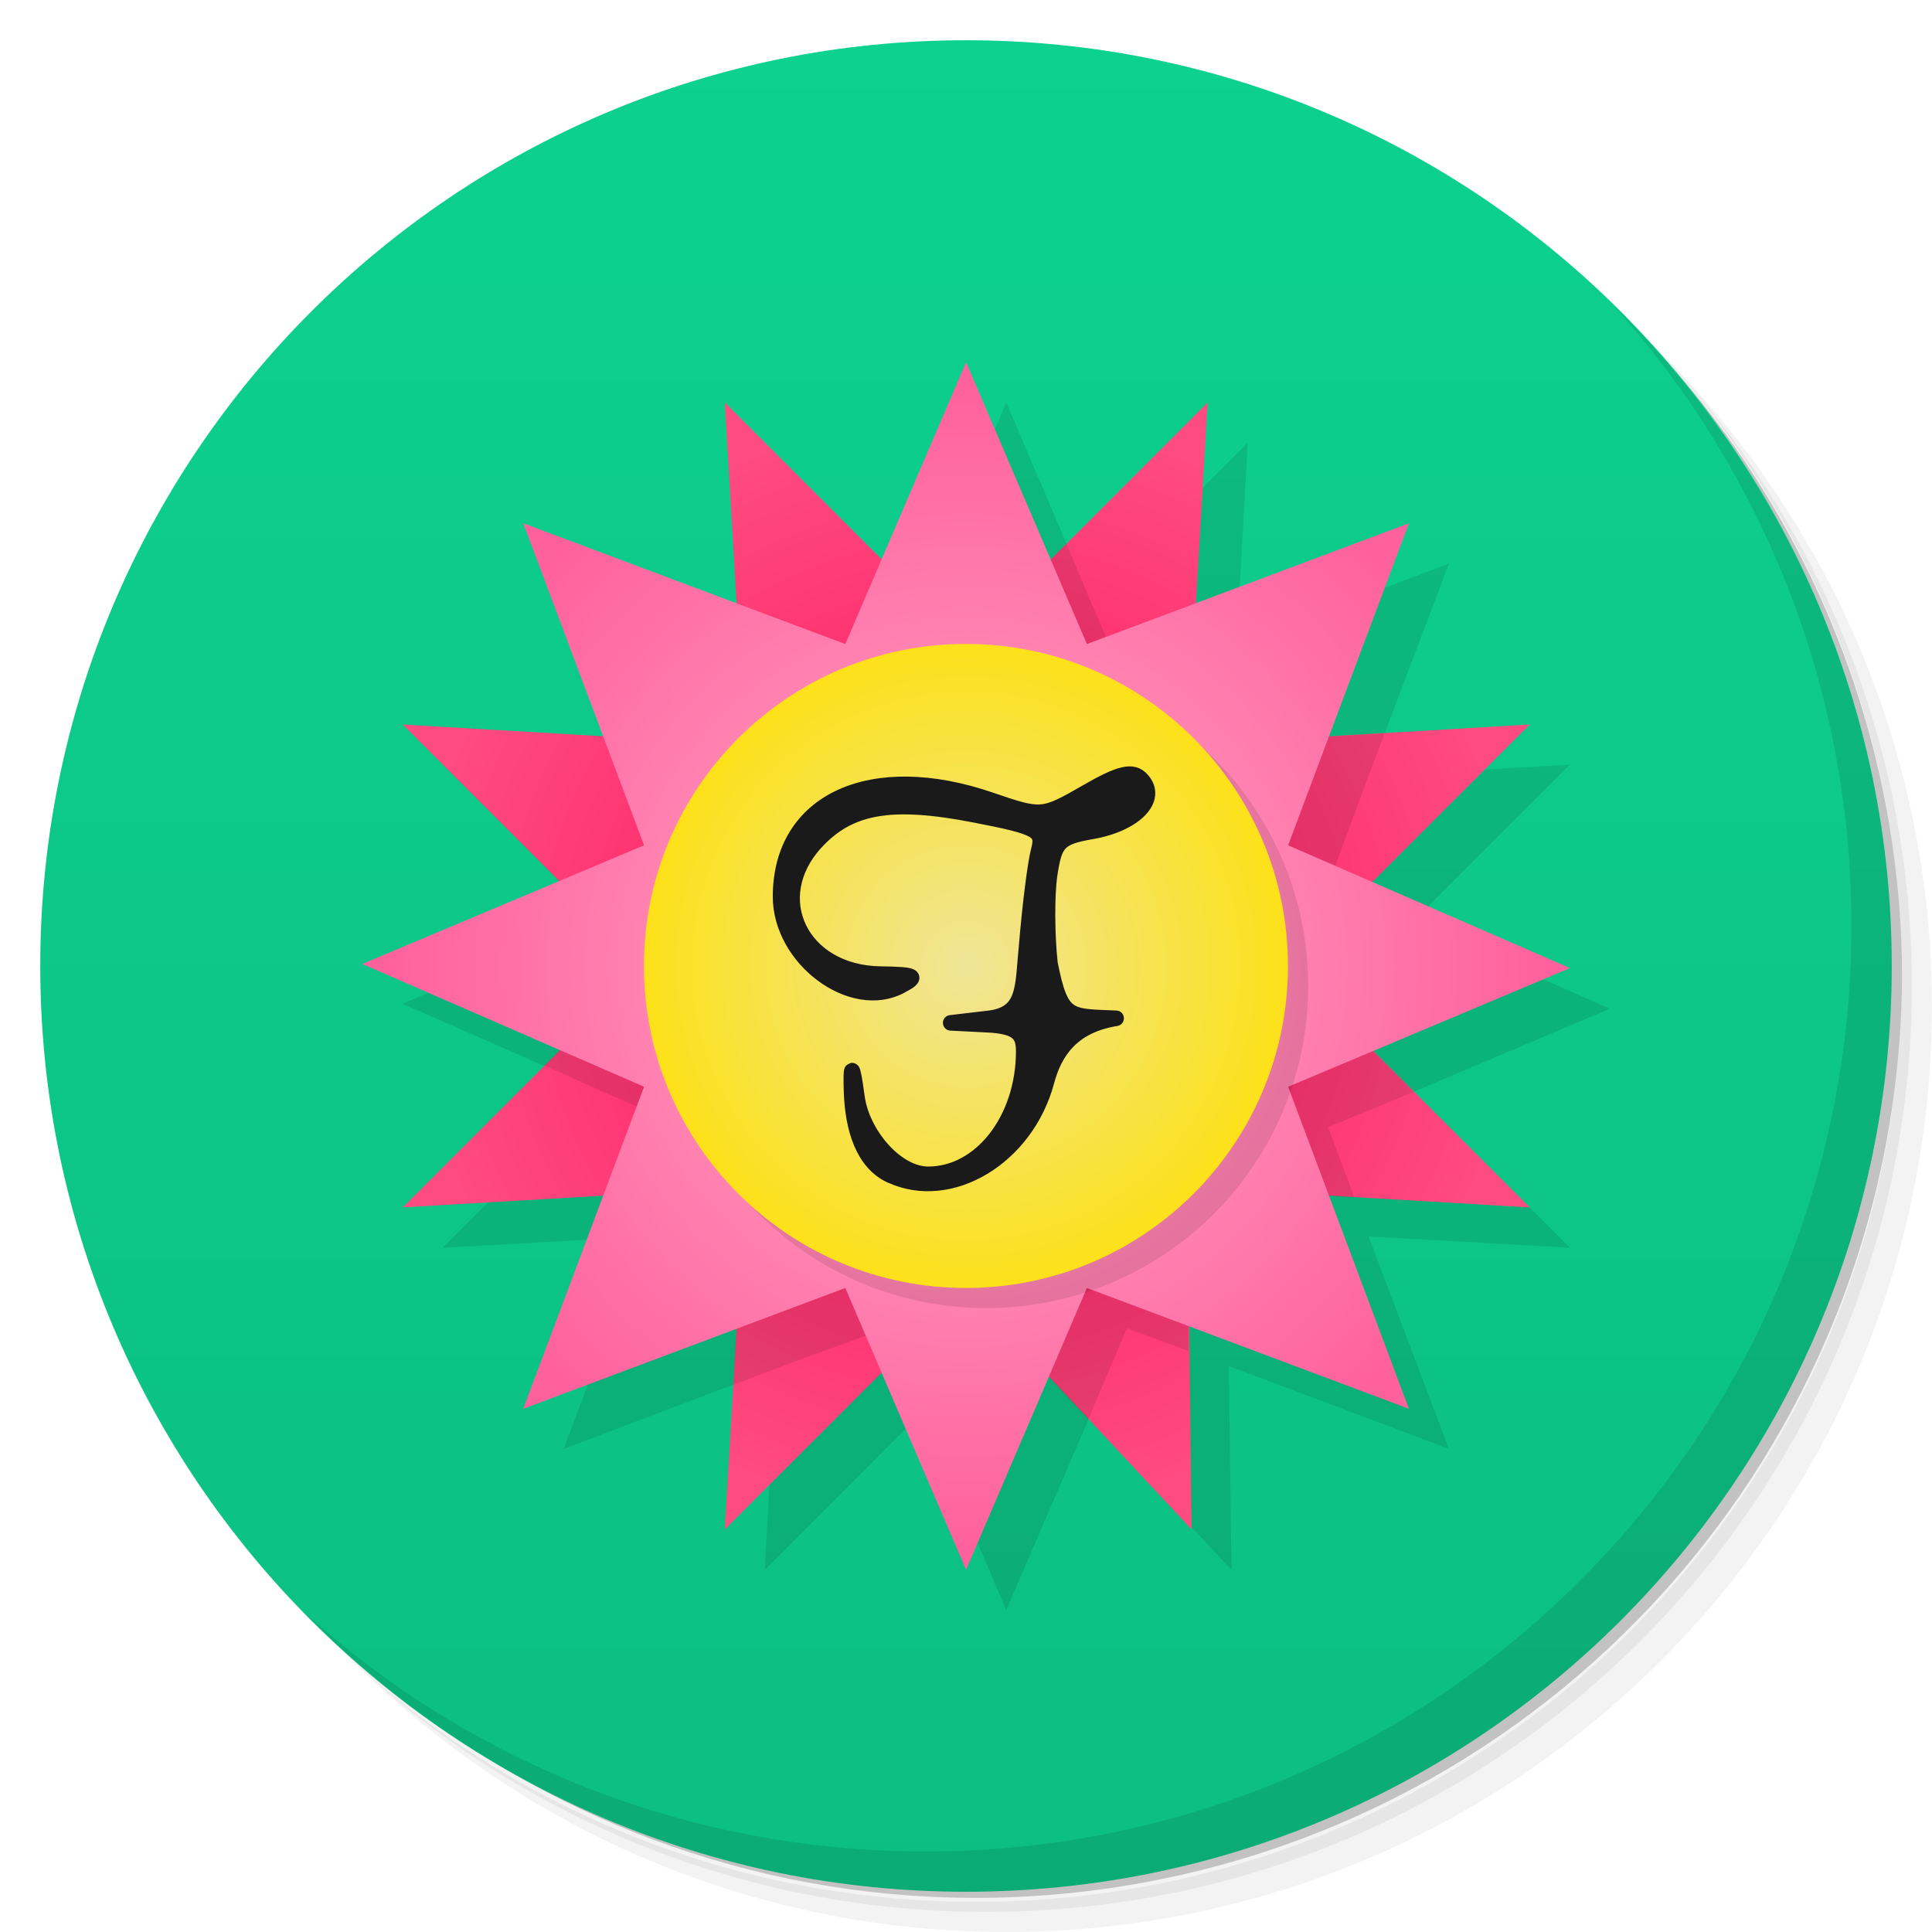
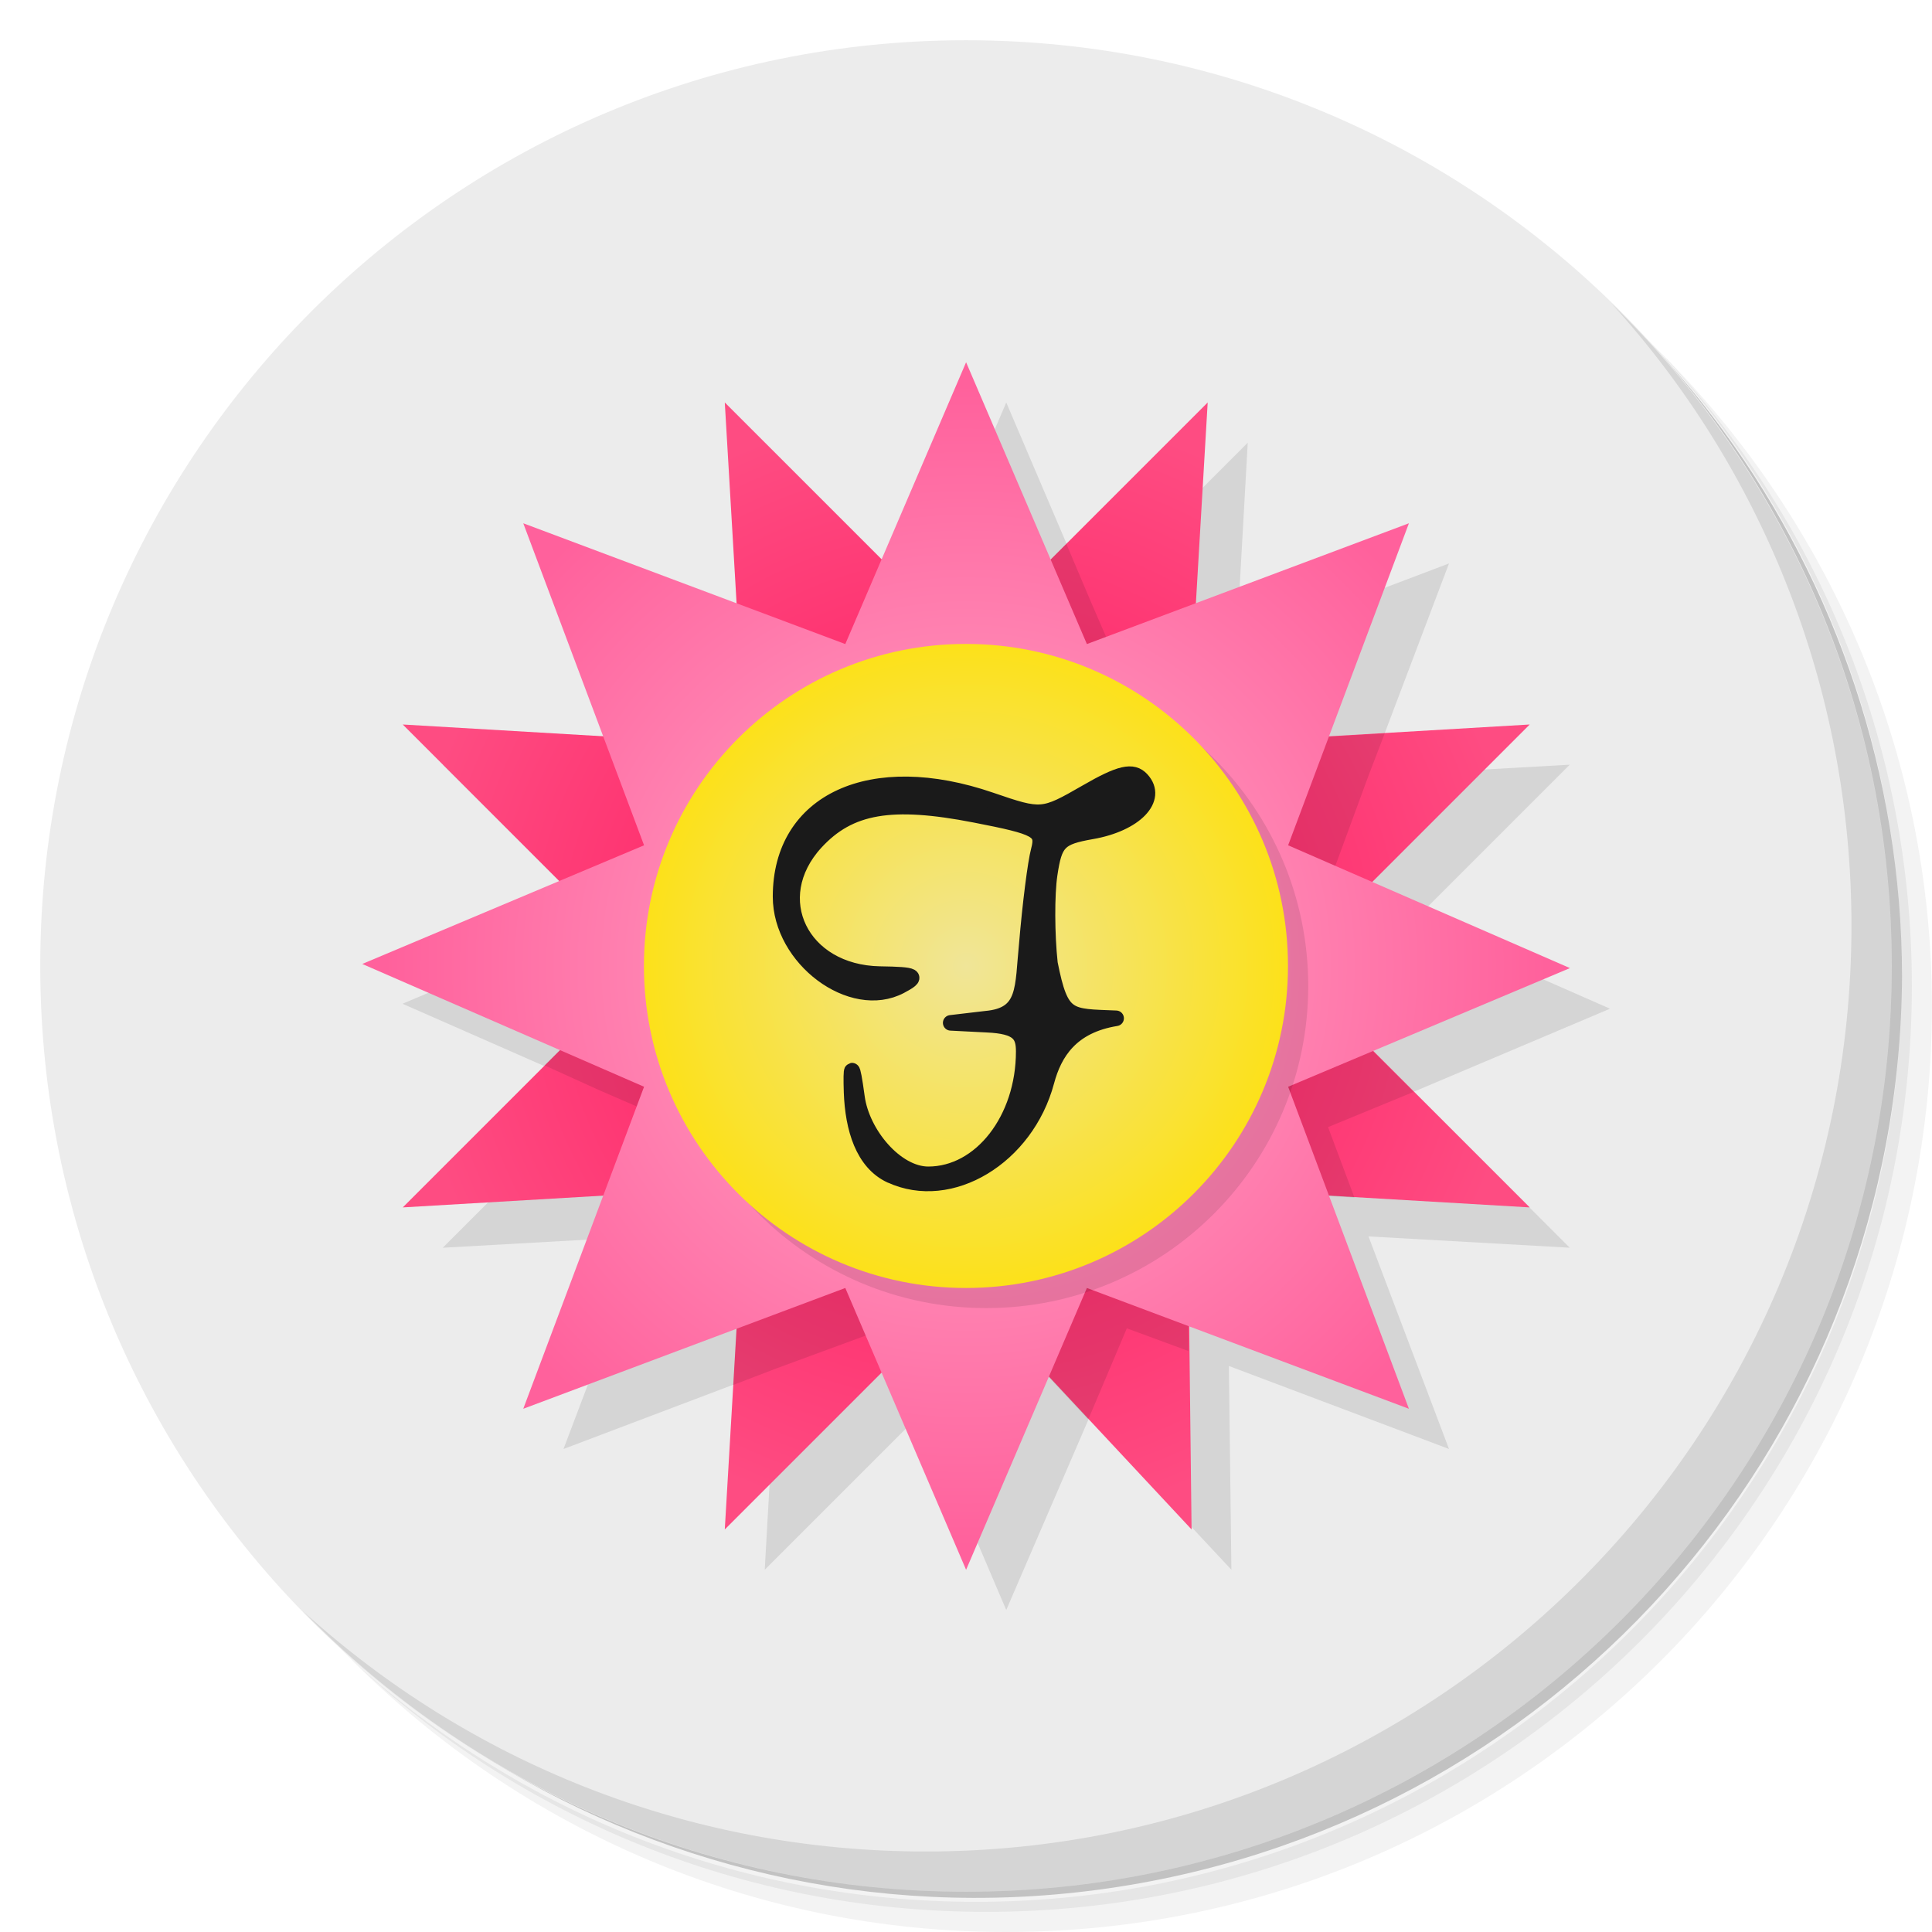
- <svg xmlns="http://www.w3.org/2000/svg" viewBox="0 0 48 48">
-   <defs>
+ <svg xmlns="http://www.w3.org/2000/svg" viewBox="0 0 48 48" id="svg2" version="1.1">
+   <defs id="defs4">
    <linearGradient id="linearGradient3764" x1="1" x2="47" gradientUnits="userSpaceOnUse" gradientTransform="matrix(0,-1,1,0,-1.5e-6,48)">
-       <stop style="stop-color:#0cbe82;stop-opacity:1" />
-       <stop offset="1" style="stop-color:#0dd18f;stop-opacity:1" />
+       <stop style="stop-color:#0cbe82;stop-opacity:1" id="stop7" />
+       <stop offset="1" style="stop-color:#0dd18f;stop-opacity:1" id="stop9" />
    </linearGradient>
    <radialGradient id="radialGradient4125" gradientUnits="userSpaceOnUse" cx="21" cy="8" r="15" gradientTransform="matrix(0.2634074,0,0,0.2634074,1.241778,4.666074)">
-       <stop style="stop-color:#fe1058;stop-opacity:1" />
-       <stop offset="1" style="stop-color:#fe4c82;stop-opacity:1" />
+       <stop style="stop-color:#fe1058;stop-opacity:1" id="stop12" />
+       <stop offset="1" style="stop-color:#fe4c82;stop-opacity:1" id="stop14" />
    </radialGradient>
    <radialGradient id="radialGradient4122" gradientUnits="userSpaceOnUse" cx="14" cy="10" r="15.535" gradientTransform="matrix(0.2412075,-0.1023865,0.1023865,0.2412075,2.372562,5.794669)">
-       <stop style="stop-color:#ffabcb;stop-opacity:1" />
-       <stop offset="1" style="stop-color:#ff619c;stop-opacity:1" />
+       <stop style="stop-color:#ffabcb;stop-opacity:1" id="stop17" />
+       <stop offset="1" style="stop-color:#ff619c;stop-opacity:1" id="stop19" />
    </radialGradient>
    <radialGradient id="radialGradient4204-6" cx="24.5" cy="24.5" r="3.5" gradientUnits="userSpaceOnUse" gradientTransform="matrix(0.6450794,0,0,0.6450794,-9.031111,-9.031111)">
-       <stop style="stop-color:#f0e598;stop-opacity:1" />
-       <stop offset="1" style="stop-color:#fce11a;stop-opacity:1" />
+       <stop style="stop-color:#f0e598;stop-opacity:1" id="stop22" />
+       <stop offset="1" style="stop-color:#fce11a;stop-opacity:1" id="stop24" />
    </radialGradient>
  </defs>
-   <g>
-     <path d="m 36.31 5 c 5.859 4.062 9.688 10.831 9.688 18.5 c 0 12.426 -10.07 22.5 -22.5 22.5 c -7.669 0 -14.438 -3.828 -18.5 -9.688 c 1.037 1.822 2.306 3.499 3.781 4.969 c 4.085 3.712 9.514 5.969 15.469 5.969 c 12.703 0 23 -10.298 23 -23 c 0 -5.954 -2.256 -11.384 -5.969 -15.469 c -1.469 -1.475 -3.147 -2.744 -4.969 -3.781 z m 4.969 3.781 c 3.854 4.113 6.219 9.637 6.219 15.719 c 0 12.703 -10.297 23 -23 23 c -6.081 0 -11.606 -2.364 -15.719 -6.219 c 4.16 4.144 9.883 6.719 16.219 6.719 c 12.703 0 23 -10.298 23 -23 c 0 -6.335 -2.575 -12.06 -6.719 -16.219 z" style="opacity:0.05" />
-     <path d="m 41.28 8.781 c 3.712 4.085 5.969 9.514 5.969 15.469 c 0 12.703 -10.297 23 -23 23 c -5.954 0 -11.384 -2.256 -15.469 -5.969 c 4.113 3.854 9.637 6.219 15.719 6.219 c 12.703 0 23 -10.298 23 -23 c 0 -6.081 -2.364 -11.606 -6.219 -15.719 z" style="opacity:0.1" />
-     <path d="m 31.25 2.375 c 8.615 3.154 14.75 11.417 14.75 21.13 c 0 12.426 -10.07 22.5 -22.5 22.5 c -9.708 0 -17.971 -6.135 -21.12 -14.75 a 23 23 0 0 0 44.875 -7 a 23 23 0 0 0 -16 -21.875 z" style="opacity:0.2" />
+   <g id="g26">
+     <path d="m 36.31 5 c 5.859 4.062 9.688 10.831 9.688 18.5 c 0 12.426 -10.07 22.5 -22.5 22.5 c -7.669 0 -14.438 -3.828 -18.5 -9.688 c 1.037 1.822 2.306 3.499 3.781 4.969 c 4.085 3.712 9.514 5.969 15.469 5.969 c 12.703 0 23 -10.298 23 -23 c 0 -5.954 -2.256 -11.384 -5.969 -15.469 c -1.469 -1.475 -3.147 -2.744 -4.969 -3.781 z m 4.969 3.781 c 3.854 4.113 6.219 9.637 6.219 15.719 c 0 12.703 -10.297 23 -23 23 c -6.081 0 -11.606 -2.364 -15.719 -6.219 c 4.16 4.144 9.883 6.719 16.219 6.719 c 12.703 0 23 -10.298 23 -23 c 0 -6.335 -2.575 -12.06 -6.719 -16.219 z" style="opacity:0.05" id="path28" />
+     <path d="m 41.28 8.781 c 3.712 4.085 5.969 9.514 5.969 15.469 c 0 12.703 -10.297 23 -23 23 c -5.954 0 -11.384 -2.256 -15.469 -5.969 c 4.113 3.854 9.637 6.219 15.719 6.219 c 12.703 0 23 -10.298 23 -23 c 0 -6.081 -2.364 -11.606 -6.219 -15.719 z" style="opacity:0.1" id="path30" />
+     <path d="m 31.25 2.375 c 8.615 3.154 14.75 11.417 14.75 21.13 c 0 12.426 -10.07 22.5 -22.5 22.5 c -9.708 0 -17.971 -6.135 -21.12 -14.75 a 23 23 0 0 0 44.875 -7 a 23 23 0 0 0 -16 -21.875 z" style="opacity:0.2" id="path32" />
  </g>
-   <g>
-     <path d="m 24 1 c 12.703 0 23 10.297 23 23 c 0 12.703 -10.297 23 -23 23 -12.703 0 -23 -10.297 -23 -23 0 -12.703 10.297 -23 23 -23 z" style="fill:url(#linearGradient3764);fill-opacity:1" />
+   <g id="g34" style="fill:#ececec;fill-opacity:1">
+     <path d="m 24 1 c 12.703 0 23 10.297 23 23 c 0 12.703 -10.297 23 -23 23 -12.703 0 -23 -10.297 -23 -23 0 -12.703 10.297 -23 23 -23 z" style="fill:#ececec;fill-opacity:1" id="path36" />
  </g>
-   <g>
-     <path d="m 40.03 7.531 c 3.712 4.084 5.969 9.514 5.969 15.469 0 12.703 -10.297 23 -23 23 c -5.954 0 -11.384 -2.256 -15.469 -5.969 4.178 4.291 10.01 6.969 16.469 6.969 c 12.703 0 23 -10.298 23 -23 0 -6.462 -2.677 -12.291 -6.969 -16.469 z" style="opacity:0.1" />
+   <g id="g38">
+     <path d="m 40.03 7.531 c 3.712 4.084 5.969 9.514 5.969 15.469 0 12.703 -10.297 23 -23 23 c -5.954 0 -11.384 -2.256 -15.469 -5.969 4.178 4.291 10.01 6.969 16.469 6.969 c 12.703 0 23 -10.298 23 -23 0 -6.462 -2.677 -12.291 -6.969 -16.469 z" style="opacity:0.1" id="path40" />
  </g>
-   <path d="m 25 10 -2.094 4.906 -3.906 -3.906 l 0.281 5 -5.281 -2 2 5.281 -5 -0.281 3.875 3.875 -4.875 2.063 4.906 2.156 -3.906 3.906 5 -0.281 -2 5.281 l 5.281 -2 l -0.281 5 3.906 -3.906 2.094 4.906 2.063 -4.781 3.531 3.781 -0.063 -5.063 5.469 2.062 -2 -5.281 5 0.281 -3.875 -3.875 4.875 -2.063 -4.906 -2.156 3.906 -3.906 -5 0.281 l 2 -5.281 -5.281 2 0.281 -5 -3.906 3.906 -2.094 -4.906" style="fill:#000;fill-opacity:0.098;stroke:none;fill-rule:nonzero" />
-   <g transform="matrix(3.543307,0,0,3.543307,0.00354353,-9.9999994e-8)">
-     <path d="M 8.354,10.724 6.774,9.031 5.081,10.724 5.222,8.325 2.823,8.466 4.516,6.773 2.823,5.08 5.222,5.221 5.081,2.822 6.774,4.515 8.467,2.822 8.326,5.221 10.725,5.08 9.032,6.773 10.725,8.466 8.326,8.325 Z" style="fill:url(#radialGradient4125);fill-opacity:1;stroke:none;fill-rule:nonzero" />
-     <g>
-       <path d="M 7.479,3.81 6.773,4.516 6.464,4.207 6.208,4.798 5.441,4.516 5.176,4.41 5.22,5.221 4.409,5.177 4.515,5.442 4.797,6.209 4.197,6.456 4.514,6.773 3.817,7.47 4.205,7.646 4.796,7.902 4.628,8.361 5.219,8.326 5.14,9.711 5.44,9.596 6.207,9.314 6.295,9.508 6.771,9.032 7.626,9.949 7.635,9.94 7.9,9.314 8.332,9.473 8.323,8.326 9.496,8.397 9.311,7.903 9.911,7.656 9.029,6.774 9.505,6.298 9.311,6.21 9.593,5.443 9.708,5.143 8.323,5.222 8.358,4.631 7.899,4.799 7.643,4.208 7.475,3.811 Z" style="fill:#000;fill-opacity:0.098;stroke:none;fill-rule:nonzero" />
-       <path d="M 9.878,9.878 7.62,9.031 6.773,11.007 5.926,9.031 3.668,9.878 4.515,7.62 2.539,6.759 4.515,5.927 3.668,3.669 5.926,4.516 6.773,2.54 7.62,4.516 9.878,3.669 9.031,5.927 11.007,6.788 9.031,7.62 Z" style="fill:url(#radialGradient4122);fill-opacity:1;stroke:none;fill-rule:nonzero" />
-       <path d="m 9.172 6.914 a 2.258 2.258 0 0 1 -4.516 0 2.258 2.258 0 1 1 4.516 0 z" style="fill:#000;fill-opacity:0.098;stroke:none;fill-rule:nonzero" />
-       <path d="m 9.03 6.773 a 2.258 2.258 0 0 1 -4.516 0 2.258 2.258 0 1 1 4.516 0 z" style="fill:url(#radialGradient4204-6);fill-opacity:1;stroke:none;fill-rule:nonzero" />
-       <path d="M 6.245,8.242 C 6.05,8.152 5.979,7.911 5.97,7.659 5.964,7.472 5.972,7.429 6.008,7.694 c 0.035,0.257 0.273,0.54 0.5,0.54 0.368,0 0.669,-0.385 0.669,-0.862 0,-0.117 -0.036,-0.177 -0.256,-0.187 L 6.665,7.172 6.911,7.143 C 7.197,7.118 7.167,6.928 7.199,6.616 7.222,6.342 7.259,6.048 7.282,5.963 7.319,5.822 7.279,5.8 6.837,5.714 6.248,5.599 5.954,5.65 5.718,5.907 5.361,6.297 5.616,6.82 6.168,6.83 6.424,6.834 6.442,6.845 6.312,6.914 5.971,7.094 5.472,6.722 5.472,6.287 5.472,5.615 6.109,5.322 6.946,5.61 7.301,5.732 7.311,5.731 7.615,5.556 7.853,5.418 7.942,5.398 8.004,5.466 8.128,5.601 7.958,5.777 7.653,5.83 7.425,5.87 7.393,5.903 7.359,6.131 7.338,6.272 7.339,6.553 7.361,6.755 7.439,7.147 7.49,7.126 7.825,7.14 7.509,7.191 7.391,7.381 7.337,7.583 7.195,8.114 6.663,8.435 6.244,8.241 Z" style="stroke-dasharray:none;stroke-opacity:1;fill:#1a1a1a;stroke-miterlimit:4.5;stroke:#1a1a1a;stroke-linecap:round;stroke-linejoin:round;stroke-width:0.109" />
+   <path d="m 25 10 -2.094 4.906 -3.906 -3.906 l 0.281 5 -5.281 -2 2 5.281 -5 -0.281 3.875 3.875 -4.875 2.063 4.906 2.156 -3.906 3.906 5 -0.281 -2 5.281 l 5.281 -2 l -0.281 5 3.906 -3.906 2.094 4.906 2.063 -4.781 3.531 3.781 -0.063 -5.063 5.469 2.062 -2 -5.281 5 0.281 -3.875 -3.875 4.875 -2.063 -4.906 -2.156 3.906 -3.906 -5 0.281 l 2 -5.281 -5.281 2 0.281 -5 -3.906 3.906 -2.094 -4.906" style="fill:#000;fill-opacity:0.098;stroke:none;fill-rule:nonzero" id="path42" />
+   <g transform="matrix(3.543307,0,0,3.543307,0.00354353,-9.9999994e-8)" id="g44">
+     <path d="M 8.354,10.724 6.774,9.031 5.081,10.724 5.222,8.325 2.823,8.466 4.516,6.773 2.823,5.08 5.222,5.221 5.081,2.822 6.774,4.515 8.467,2.822 8.326,5.221 10.725,5.08 9.032,6.773 10.725,8.466 8.326,8.325 Z" style="fill:url(#radialGradient4125);fill-opacity:1;stroke:none;fill-rule:nonzero" id="path46" />
+     <g id="g48">
+       <path d="M 7.479,3.81 6.773,4.516 6.464,4.207 6.208,4.798 5.441,4.516 5.176,4.41 5.22,5.221 4.409,5.177 4.515,5.442 4.797,6.209 4.197,6.456 4.514,6.773 3.817,7.47 4.205,7.646 4.796,7.902 4.628,8.361 5.219,8.326 5.14,9.711 5.44,9.596 6.207,9.314 6.295,9.508 6.771,9.032 7.626,9.949 7.635,9.94 7.9,9.314 8.332,9.473 8.323,8.326 9.496,8.397 9.311,7.903 9.911,7.656 9.029,6.774 9.505,6.298 9.311,6.21 9.593,5.443 9.708,5.143 8.323,5.222 8.358,4.631 7.899,4.799 7.643,4.208 7.475,3.811 Z" style="fill:#000;fill-opacity:0.098;stroke:none;fill-rule:nonzero" id="path50" />
+       <path d="M 9.878,9.878 7.62,9.031 6.773,11.007 5.926,9.031 3.668,9.878 4.515,7.62 2.539,6.759 4.515,5.927 3.668,3.669 5.926,4.516 6.773,2.54 7.62,4.516 9.878,3.669 9.031,5.927 11.007,6.788 9.031,7.62 Z" style="fill:url(#radialGradient4122);fill-opacity:1;stroke:none;fill-rule:nonzero" id="path52" />
+       <path d="m 9.172 6.914 a 2.258 2.258 0 0 1 -4.516 0 2.258 2.258 0 1 1 4.516 0 z" style="fill:#000;fill-opacity:0.098;stroke:none;fill-rule:nonzero" id="path54" />
+       <path d="m 9.03 6.773 a 2.258 2.258 0 0 1 -4.516 0 2.258 2.258 0 1 1 4.516 0 z" style="fill:url(#radialGradient4204-6);fill-opacity:1;stroke:none;fill-rule:nonzero" id="path56" />
+       <path d="M 6.245,8.242 C 6.05,8.152 5.979,7.911 5.97,7.659 5.964,7.472 5.972,7.429 6.008,7.694 c 0.035,0.257 0.273,0.54 0.5,0.54 0.368,0 0.669,-0.385 0.669,-0.862 0,-0.117 -0.036,-0.177 -0.256,-0.187 L 6.665,7.172 6.911,7.143 C 7.197,7.118 7.167,6.928 7.199,6.616 7.222,6.342 7.259,6.048 7.282,5.963 7.319,5.822 7.279,5.8 6.837,5.714 6.248,5.599 5.954,5.65 5.718,5.907 5.361,6.297 5.616,6.82 6.168,6.83 6.424,6.834 6.442,6.845 6.312,6.914 5.971,7.094 5.472,6.722 5.472,6.287 5.472,5.615 6.109,5.322 6.946,5.61 7.301,5.732 7.311,5.731 7.615,5.556 7.853,5.418 7.942,5.398 8.004,5.466 8.128,5.601 7.958,5.777 7.653,5.83 7.425,5.87 7.393,5.903 7.359,6.131 7.338,6.272 7.339,6.553 7.361,6.755 7.439,7.147 7.49,7.126 7.825,7.14 7.509,7.191 7.391,7.381 7.337,7.583 7.195,8.114 6.663,8.435 6.244,8.241 Z" style="stroke-dasharray:none;stroke-opacity:1;fill:#1a1a1a;stroke-miterlimit:4.5;stroke:#1a1a1a;stroke-linecap:round;stroke-linejoin:round;stroke-width:0.109" id="path58" />
    </g>
  </g>
</svg>
